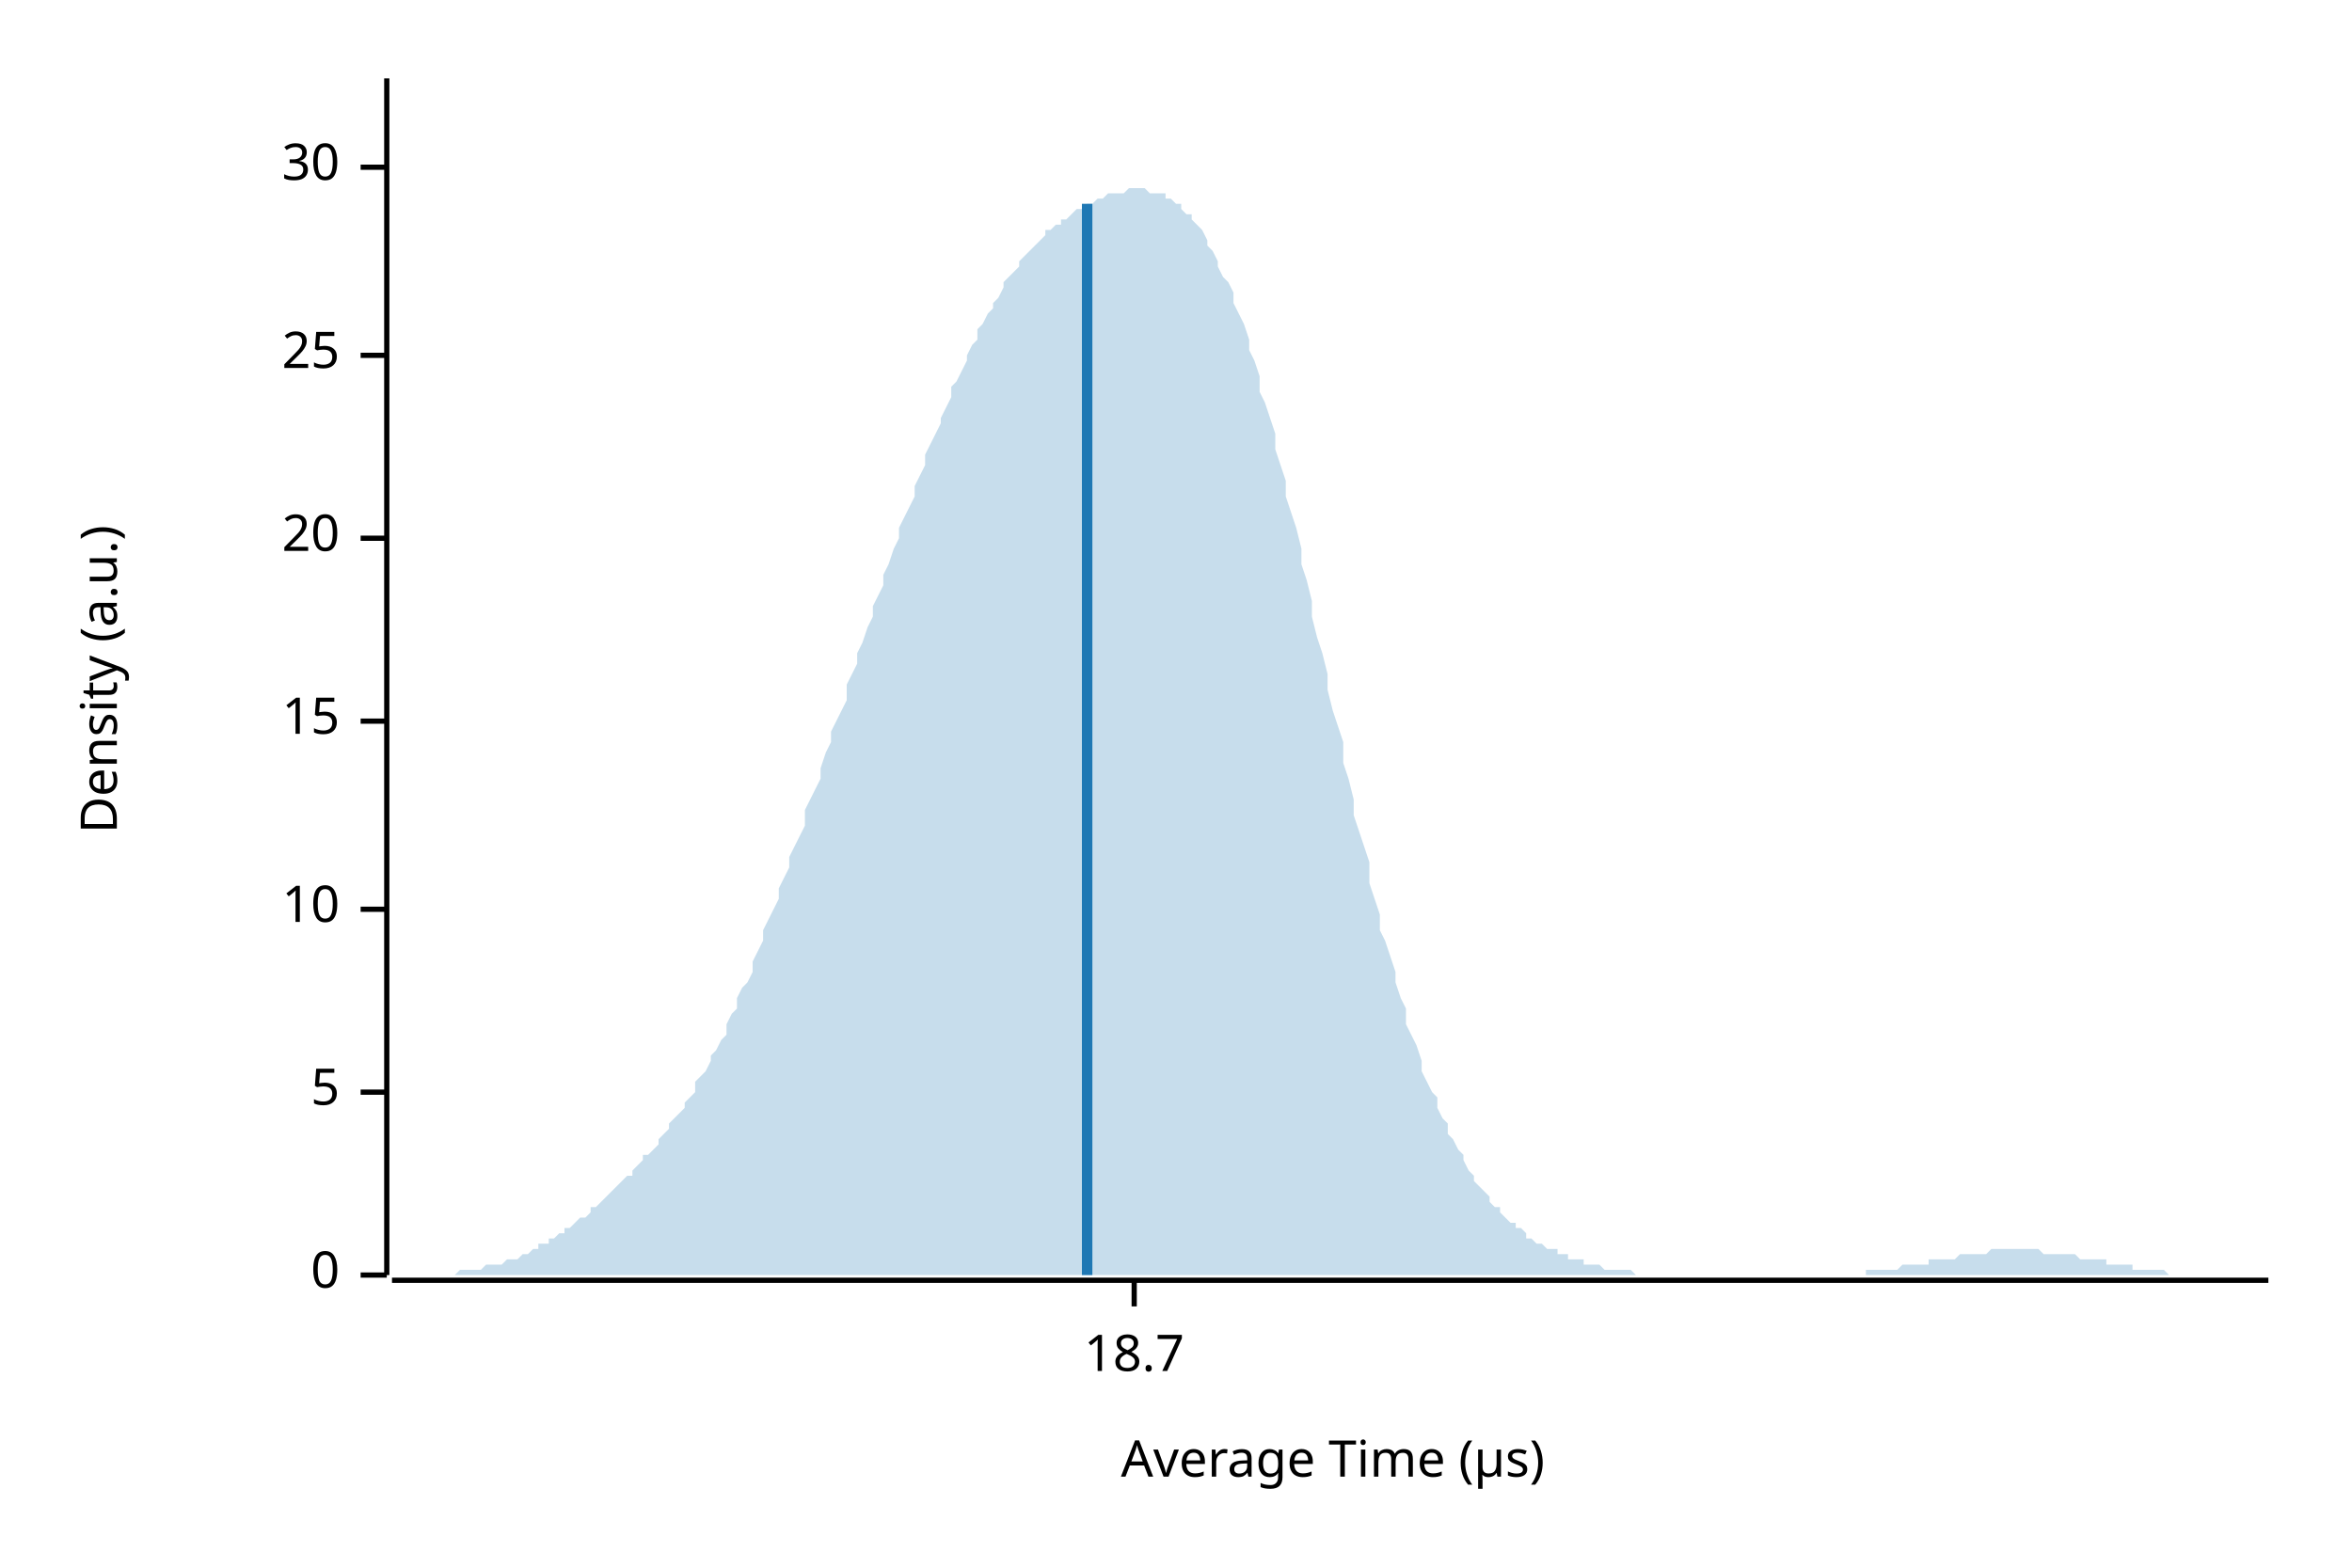
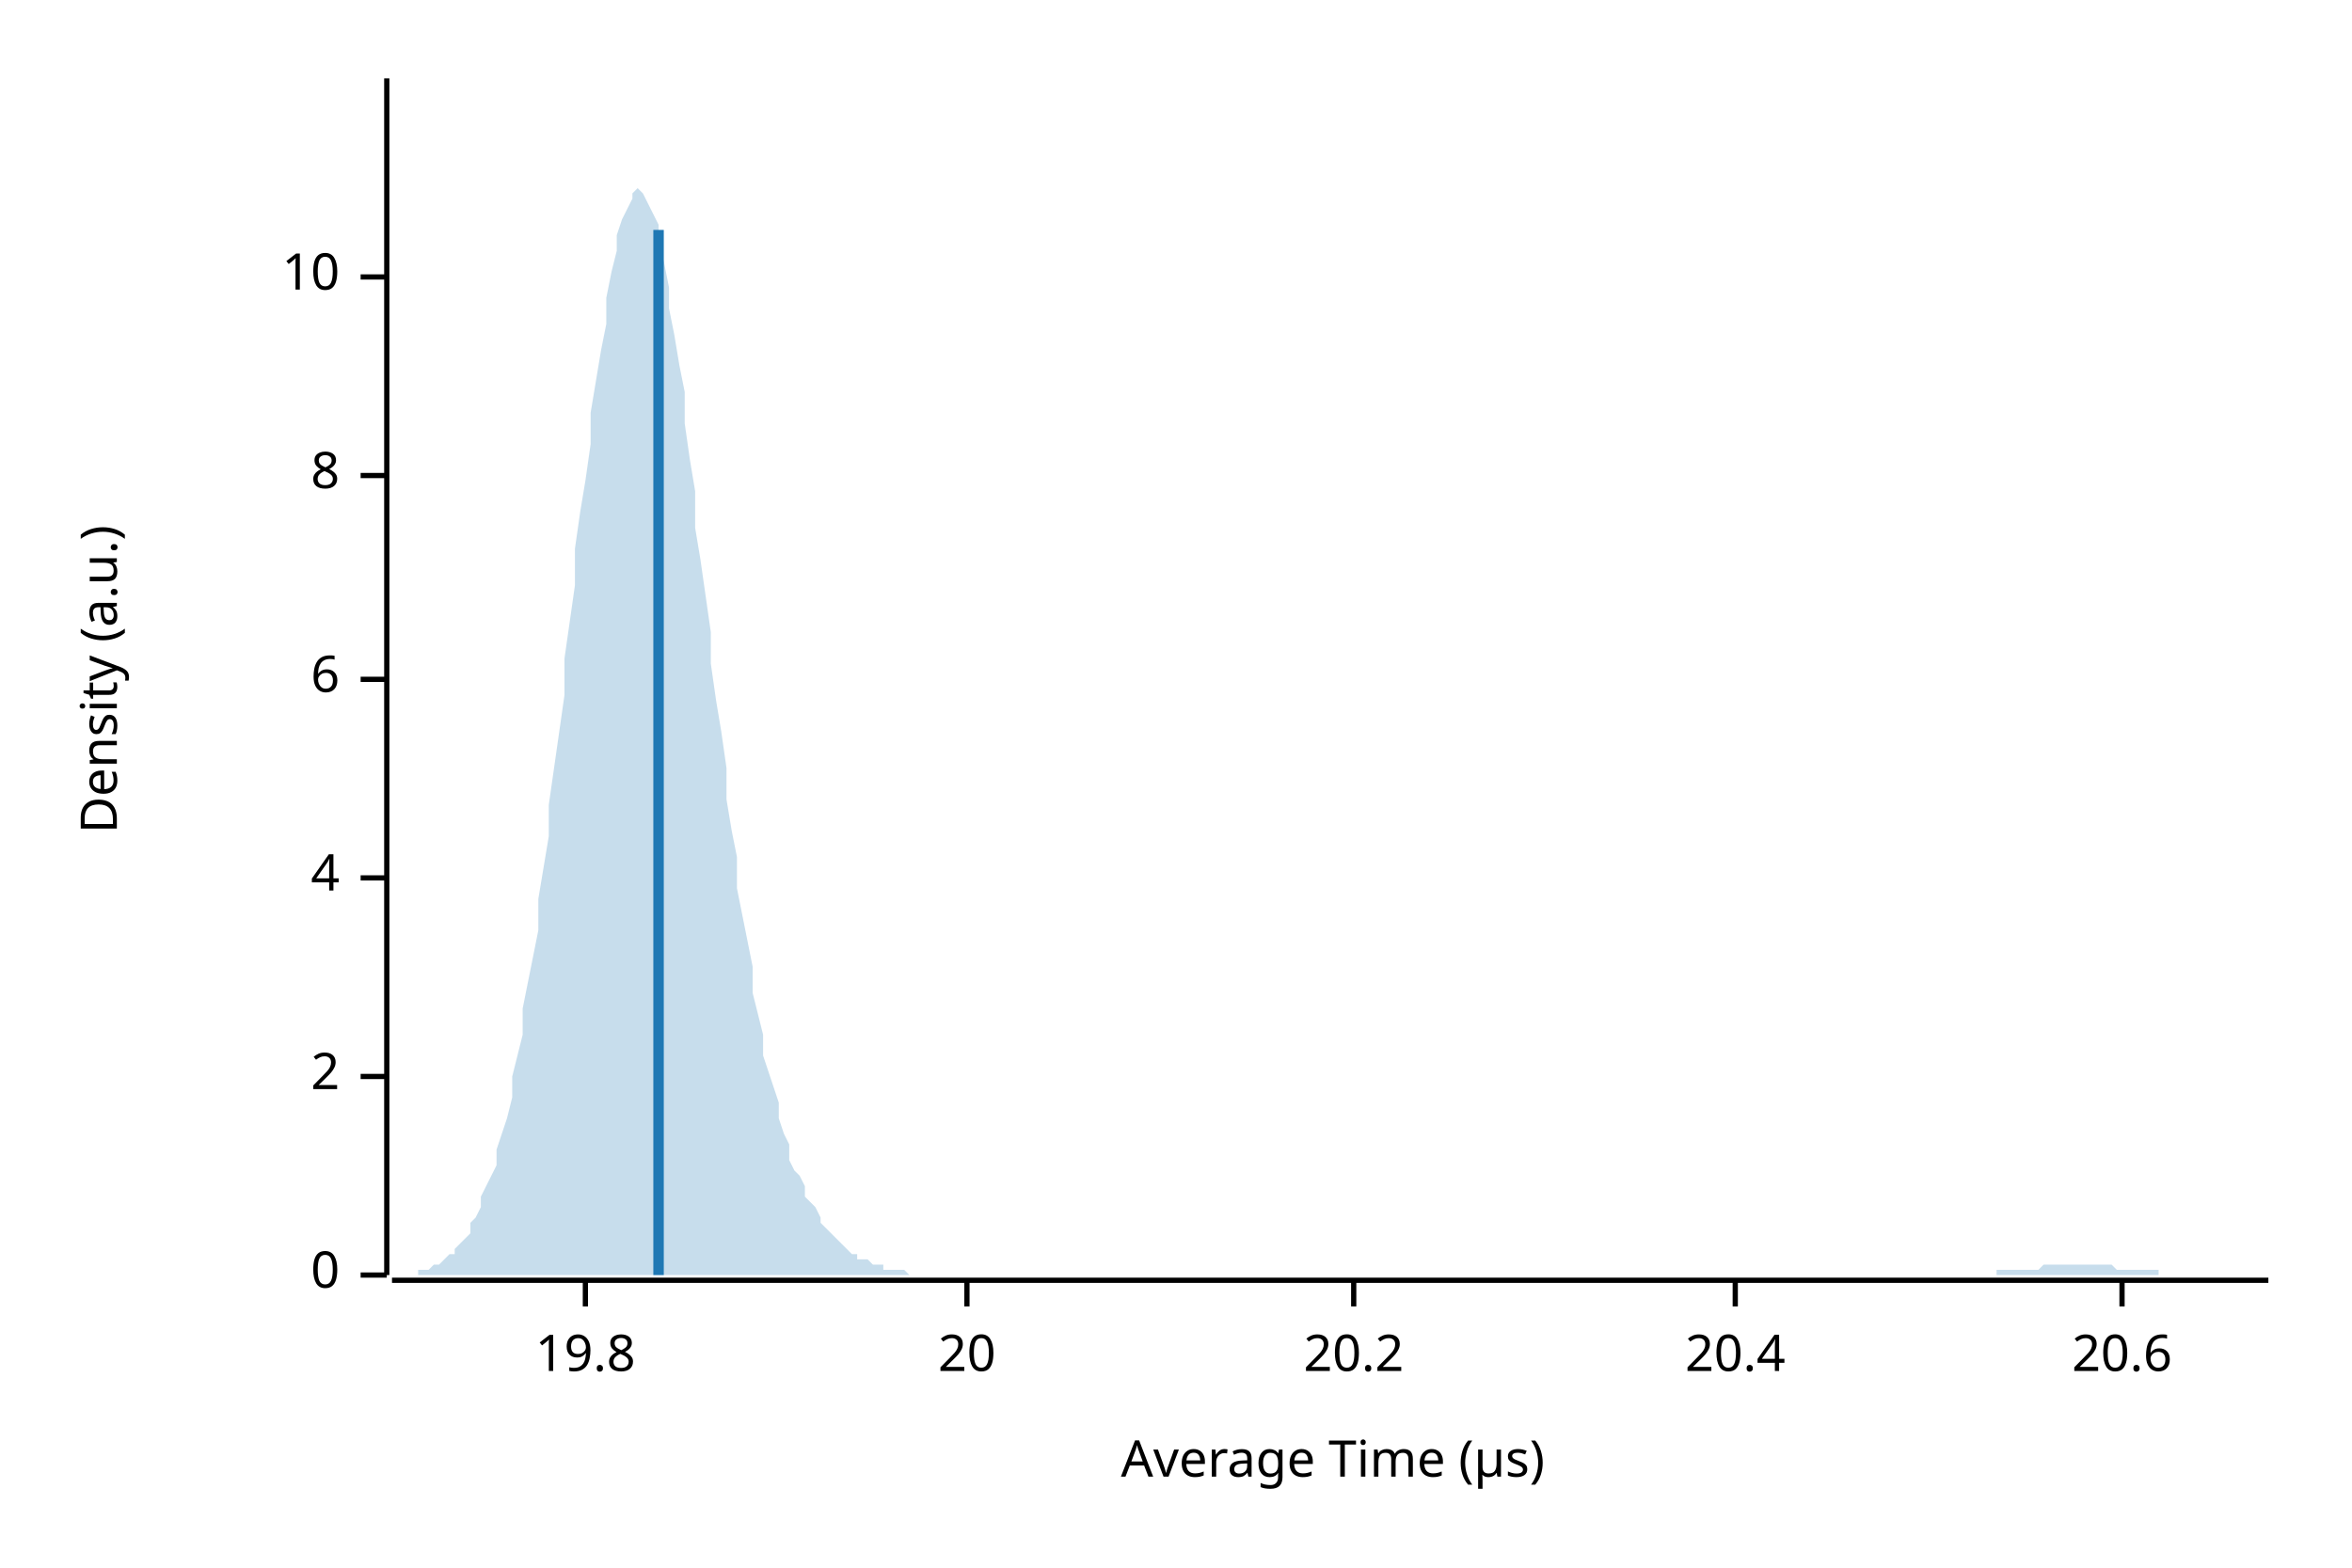
<svg xmlns="http://www.w3.org/2000/svg" width="450" height="300" viewBox="0 0 450 300">
  <text x="15" y="130" dy="0.76em" text-anchor="middle" font-family="sans-serif" font-size="9.677" opacity="1" fill="#000000" transform="rotate(270, 15, 130)">
Density (a.u.)
</text>
  <text x="255" y="285" dy="-0.5ex" text-anchor="middle" font-family="sans-serif" font-size="9.677" opacity="1" fill="#000000">
Average Time (µs)
</text>
  <polyline fill="none" opacity="1" stroke="#000000" stroke-width="1" points="74,15 74,244 " />
  <text x="65" y="244" dy="0.5ex" text-anchor="end" font-family="sans-serif" font-size="9.677" opacity="1" fill="#000000">
0
</text>
  <polyline fill="none" opacity="1" stroke="#000000" stroke-width="1" points="69,244 74,244 " />
-   <text x="65" y="209" dy="0.5ex" text-anchor="end" font-family="sans-serif" font-size="9.677" opacity="1" fill="#000000">
- 5
+   <text x="65" y="206" dy="0.5ex" text-anchor="end" font-family="sans-serif" font-size="9.677" opacity="1" fill="#000000">
+ 2
</text>
-   <polyline fill="none" opacity="1" stroke="#000000" stroke-width="1" points="69,209 74,209 " />
-   <text x="65" y="174" dy="0.5ex" text-anchor="end" font-family="sans-serif" font-size="9.677" opacity="1" fill="#000000">
+   <polyline fill="none" opacity="1" stroke="#000000" stroke-width="1" points="69,206 74,206 " />
+   <text x="65" y="168" dy="0.5ex" text-anchor="end" font-family="sans-serif" font-size="9.677" opacity="1" fill="#000000">
+ 4
+ </text>
+   <polyline fill="none" opacity="1" stroke="#000000" stroke-width="1" points="69,168 74,168 " />
+   <text x="65" y="130" dy="0.5ex" text-anchor="end" font-family="sans-serif" font-size="9.677" opacity="1" fill="#000000">
+ 6
+ </text>
+   <polyline fill="none" opacity="1" stroke="#000000" stroke-width="1" points="69,130 74,130 " />
+   <text x="65" y="91" dy="0.5ex" text-anchor="end" font-family="sans-serif" font-size="9.677" opacity="1" fill="#000000">
+ 8
+ </text>
+   <polyline fill="none" opacity="1" stroke="#000000" stroke-width="1" points="69,91 74,91 " />
+   <text x="65" y="53" dy="0.5ex" text-anchor="end" font-family="sans-serif" font-size="9.677" opacity="1" fill="#000000">
10
</text>
-   <polyline fill="none" opacity="1" stroke="#000000" stroke-width="1" points="69,174 74,174 " />
-   <text x="65" y="138" dy="0.5ex" text-anchor="end" font-family="sans-serif" font-size="9.677" opacity="1" fill="#000000">
- 15
+   <polyline fill="none" opacity="1" stroke="#000000" stroke-width="1" points="69,53 74,53 " />
+   <polyline fill="none" opacity="1" stroke="#000000" stroke-width="1" points="75,245 434,245 " />
+   <text x="112" y="255" dy="0.76em" text-anchor="middle" font-family="sans-serif" font-size="9.677" opacity="1" fill="#000000">
+ 19.8
</text>
-   <polyline fill="none" opacity="1" stroke="#000000" stroke-width="1" points="69,138 74,138 " />
-   <text x="65" y="103" dy="0.5ex" text-anchor="end" font-family="sans-serif" font-size="9.677" opacity="1" fill="#000000">
+   <polyline fill="none" opacity="1" stroke="#000000" stroke-width="1" points="112,245 112,250 " />
+   <text x="185" y="255" dy="0.76em" text-anchor="middle" font-family="sans-serif" font-size="9.677" opacity="1" fill="#000000">
20
</text>
-   <polyline fill="none" opacity="1" stroke="#000000" stroke-width="1" points="69,103 74,103 " />
-   <text x="65" y="68" dy="0.5ex" text-anchor="end" font-family="sans-serif" font-size="9.677" opacity="1" fill="#000000">
- 25
+   <polyline fill="none" opacity="1" stroke="#000000" stroke-width="1" points="185,245 185,250 " />
+   <text x="259" y="255" dy="0.76em" text-anchor="middle" font-family="sans-serif" font-size="9.677" opacity="1" fill="#000000">
+ 20.2
</text>
-   <polyline fill="none" opacity="1" stroke="#000000" stroke-width="1" points="69,68 74,68 " />
-   <text x="65" y="32" dy="0.5ex" text-anchor="end" font-family="sans-serif" font-size="9.677" opacity="1" fill="#000000">
- 30
+   <polyline fill="none" opacity="1" stroke="#000000" stroke-width="1" points="259,245 259,250 " />
+   <text x="332" y="255" dy="0.76em" text-anchor="middle" font-family="sans-serif" font-size="9.677" opacity="1" fill="#000000">
+ 20.4
</text>
-   <polyline fill="none" opacity="1" stroke="#000000" stroke-width="1" points="69,32 74,32 " />
-   <polyline fill="none" opacity="1" stroke="#000000" stroke-width="1" points="75,245 434,245 " />
-   <text x="217" y="255" dy="0.76em" text-anchor="middle" font-family="sans-serif" font-size="9.677" opacity="1" fill="#000000">
- 18.7
+   <polyline fill="none" opacity="1" stroke="#000000" stroke-width="1" points="332,245 332,250 " />
+   <text x="406" y="255" dy="0.76em" text-anchor="middle" font-family="sans-serif" font-size="9.677" opacity="1" fill="#000000">
+ 20.6
</text>
-   <polyline fill="none" opacity="1" stroke="#000000" stroke-width="1" points="217,245 217,250 " />
-   <polygon opacity="0.25" fill="#1F78B4" points="75,244 75,244 76,244 77,244 77,244 78,244 79,244 80,244 80,244 81,244 82,244 82,244 83,244 84,244 85,244 85,244 86,244 87,244 87,244 88,243 89,243 90,243 90,243 91,243 92,243 92,243 93,242 94,242 95,242 95,242 96,242 97,241 98,241 98,241 99,241 100,240 100,240 101,240 102,239 103,239 103,238 104,238 105,238 105,237 106,237 107,236 108,236 108,235 109,235 110,234 110,234 111,233 112,233 113,232 113,231 114,231 115,230 116,229 116,229 117,228 118,227 118,227 119,226 120,225 121,225 121,224 122,223 123,222 123,221 124,221 125,220 126,219 126,218 127,217 128,216 128,215 129,214 130,213 131,212 131,211 132,210 133,209 133,207 134,206 135,205 136,203 136,202 137,201 138,199 139,198 139,196 140,194 141,193 141,191 142,189 143,188 144,186 144,184 145,182 146,180 146,178 147,176 148,174 149,172 149,170 150,168 151,166 151,164 152,162 153,160 154,158 154,155 155,153 156,151 157,149 157,147 158,144 159,142 159,140 160,138 161,136 162,134 162,131 163,129 164,127 164,125 165,123 166,120 167,118 167,116 168,114 169,112 169,110 170,108 171,105 172,103 172,101 173,99 174,97 175,95 175,93 176,91 177,89 177,87 178,85 179,83 180,81 180,80 181,78 182,76 182,74 183,73 184,71 185,69 185,68 186,66 187,65 187,63 188,62 189,60 190,59 190,58 191,57 192,55 192,54 193,53 194,52 195,51 195,50 196,49 197,48 198,47 198,47 199,46 200,45 200,44 201,44 202,43 203,43 203,42 204,42 205,41 205,41 206,40 207,40 208,39 208,39 209,39 210,38 210,38 211,38 212,37 213,37 213,37 214,37 215,37 216,36 216,36 217,36 218,36 218,36 219,36 220,37 221,37 221,37 222,37 223,37 223,38 224,38 225,39 226,39 226,40 227,41 228,41 228,42 229,43 230,44 231,46 231,47 232,48 233,50 233,51 234,53 235,54 236,56 236,58 237,60 238,62 239,65 239,67 240,69 241,72 241,75 242,77 243,80 244,83 244,86 245,89 246,92 246,95 247,98 248,101 249,105 249,108 250,111 251,115 251,118 252,122 253,125 254,129 254,132 255,136 256,139 257,142 257,146 258,149 259,153 259,156 260,159 261,162 262,165 262,169 263,172 264,175 264,178 265,180 266,183 267,186 267,188 268,191 269,193 269,196 270,198 271,200 272,203 272,205 273,207 274,209 275,210 275,212 276,214 277,215 277,217 278,218 279,220 280,221 280,222 281,224 282,225 282,226 283,227 284,228 285,229 285,230 286,231 287,231 287,232 288,233 289,234 290,234 290,235 291,235 292,236 292,237 293,237 294,238 295,238 295,238 296,239 297,239 298,239 298,240 299,240 300,240 300,241 301,241 302,241 303,241 303,242 304,242 305,242 305,242 306,242 307,243 308,243 308,243 309,243 310,243 310,243 311,243 312,243 313,244 313,244 314,244 315,244 316,244 316,244 317,244 318,244 318,244 319,244 320,244 321,244 321,244 322,244 323,244 323,244 324,244 325,244 326,244 326,244 327,244 328,244 328,244 329,244 330,244 331,244 331,244 332,244 333,244 333,244 334,244 335,244 336,244 336,244 337,244 338,244 339,244 339,244 340,244 341,244 341,244 342,244 343,244 344,244 344,244 345,244 346,244 346,244 347,244 348,244 349,244 349,244 350,244 351,244 351,244 352,244 353,244 354,244 354,244 355,244 356,244 357,244 357,243 358,243 359,243 359,243 360,243 361,243 362,243 362,243 363,243 364,242 364,242 365,242 366,242 367,242 367,242 368,242 369,242 369,241 370,241 371,241 372,241 372,241 373,241 374,241 375,240 375,240 376,240 377,240 377,240 378,240 379,240 380,240 380,240 381,239 382,239 382,239 383,239 384,239 385,239 385,239 386,239 387,239 387,239 388,239 389,239 390,239 390,239 391,240 392,240 392,240 393,240 394,240 395,240 395,240 396,240 397,240 398,241 398,241 399,241 400,241 400,241 401,241 402,241 403,241 403,242 404,242 405,242 405,242 406,242 407,242 408,242 408,243 409,243 410,243 410,243 411,243 412,243 413,243 413,243 414,243 415,244 416,244 416,244 417,244 418,244 418,244 419,244 420,244 421,244 421,244 422,244 423,244 423,244 424,244 425,244 426,244 426,244 427,244 428,244 428,244 429,244 430,244 431,244 431,244 432,244 433,244 434,244 434,244 75,244 " />
-   <polyline fill="none" opacity="1" stroke="#1F78B4" stroke-width="2" points="208,244 208,39 " />
+   <polyline fill="none" opacity="1" stroke="#000000" stroke-width="1" points="406,245 406,250 " />
+   <polygon opacity="0.25" fill="#1F78B4" points="75,244 75,244 76,244 77,244 77,244 78,244 79,244 80,244 80,243 81,243 82,243 82,243 83,242 84,242 85,241 85,241 86,240 87,240 87,239 88,238 89,237 90,236 90,234 91,233 92,231 92,229 93,227 94,225 95,223 95,220 96,217 97,214 98,210 98,206 99,202 100,198 100,193 101,188 102,183 103,178 103,172 104,166 105,160 105,154 106,147 107,140 108,133 108,126 109,119 110,112 110,105 111,98 112,92 113,85 113,79 114,73 115,67 116,62 116,57 117,52 118,48 118,45 119,42 120,40 121,38 121,37 122,36 123,37 123,37 124,39 125,41 126,43 126,47 127,50 128,55 128,59 129,64 130,70 131,75 131,81 132,88 133,94 133,101 134,107 135,114 136,121 136,127 137,134 138,140 139,147 139,153 140,159 141,164 141,170 142,175 143,180 144,185 144,190 145,194 146,198 146,202 147,205 148,208 149,211 149,214 150,217 151,219 151,222 152,224 153,225 154,227 154,229 155,230 156,231 157,233 157,234 158,235 159,236 159,236 160,237 161,238 162,239 162,239 163,240 164,240 164,241 165,241 166,241 167,242 167,242 168,242 169,242 169,243 170,243 171,243 172,243 172,243 173,243 174,244 175,244 175,244 176,244 177,244 177,244 178,244 179,244 180,244 180,244 181,244 182,244 182,244 183,244 184,244 185,244 185,244 186,244 187,244 187,244 188,244 189,244 190,244 190,244 191,244 192,244 192,244 193,244 194,244 195,244 195,244 196,244 197,244 198,244 198,244 199,244 200,244 200,244 201,244 202,244 203,244 203,244 204,244 205,244 205,244 206,244 207,244 208,244 208,244 209,244 210,244 210,244 211,244 212,244 213,244 213,244 214,244 215,244 216,244 216,244 217,244 218,244 218,244 219,244 220,244 221,244 221,244 222,244 223,244 223,244 224,244 225,244 226,244 226,244 227,244 228,244 228,244 229,244 230,244 231,244 231,244 232,244 233,244 233,244 234,244 235,244 236,244 236,244 237,244 238,244 239,244 239,244 240,244 241,244 241,244 242,244 243,244 244,244 244,244 245,244 246,244 246,244 247,244 248,244 249,244 249,244 250,244 251,244 251,244 252,244 253,244 254,244 254,244 255,244 256,244 257,244 257,244 258,244 259,244 259,244 260,244 261,244 262,244 262,244 263,244 264,244 264,244 265,244 266,244 267,244 267,244 268,244 269,244 269,244 270,244 271,244 272,244 272,244 273,244 274,244 275,244 275,244 276,244 277,244 277,244 278,244 279,244 280,244 280,244 281,244 282,244 282,244 283,244 284,244 285,244 285,244 286,244 287,244 287,244 288,244 289,244 290,244 290,244 291,244 292,244 292,244 293,244 294,244 295,244 295,244 296,244 297,244 298,244 298,244 299,244 300,244 300,244 301,244 302,244 303,244 303,244 304,244 305,244 305,244 306,244 307,244 308,244 308,244 309,244 310,244 310,244 311,244 312,244 313,244 313,244 314,244 315,244 316,244 316,244 317,244 318,244 318,244 319,244 320,244 321,244 321,244 322,244 323,244 323,244 324,244 325,244 326,244 326,244 327,244 328,244 328,244 329,244 330,244 331,244 331,244 332,244 333,244 333,244 334,244 335,244 336,244 336,244 337,244 338,244 339,244 339,244 340,244 341,244 341,244 342,244 343,244 344,244 344,244 345,244 346,244 346,244 347,244 348,244 349,244 349,244 350,244 351,244 351,244 352,244 353,244 354,244 354,244 355,244 356,244 357,244 357,244 358,244 359,244 359,244 360,244 361,244 362,244 362,244 363,244 364,244 364,244 365,244 366,244 367,244 367,244 368,244 369,244 369,244 370,244 371,244 372,244 372,244 373,244 374,244 375,244 375,244 376,244 377,244 377,244 378,244 379,244 380,244 380,244 381,244 382,244 382,243 383,243 384,243 385,243 385,243 386,243 387,243 387,243 388,243 389,243 390,243 390,243 391,242 392,242 392,242 393,242 394,242 395,242 395,242 396,242 397,242 398,242 398,242 399,242 400,242 400,242 401,242 402,242 403,242 403,242 404,242 405,243 405,243 406,243 407,243 408,243 408,243 409,243 410,243 410,243 411,243 412,243 413,243 413,244 414,244 415,244 416,244 416,244 417,244 418,244 418,244 419,244 420,244 421,244 421,244 422,244 423,244 423,244 424,244 425,244 426,244 426,244 427,244 428,244 428,244 429,244 430,244 431,244 431,244 432,244 433,244 434,244 434,244 75,244 " />
+   <polyline fill="none" opacity="1" stroke="#1F78B4" stroke-width="2" points="126,244 126,44 " />
</svg>
